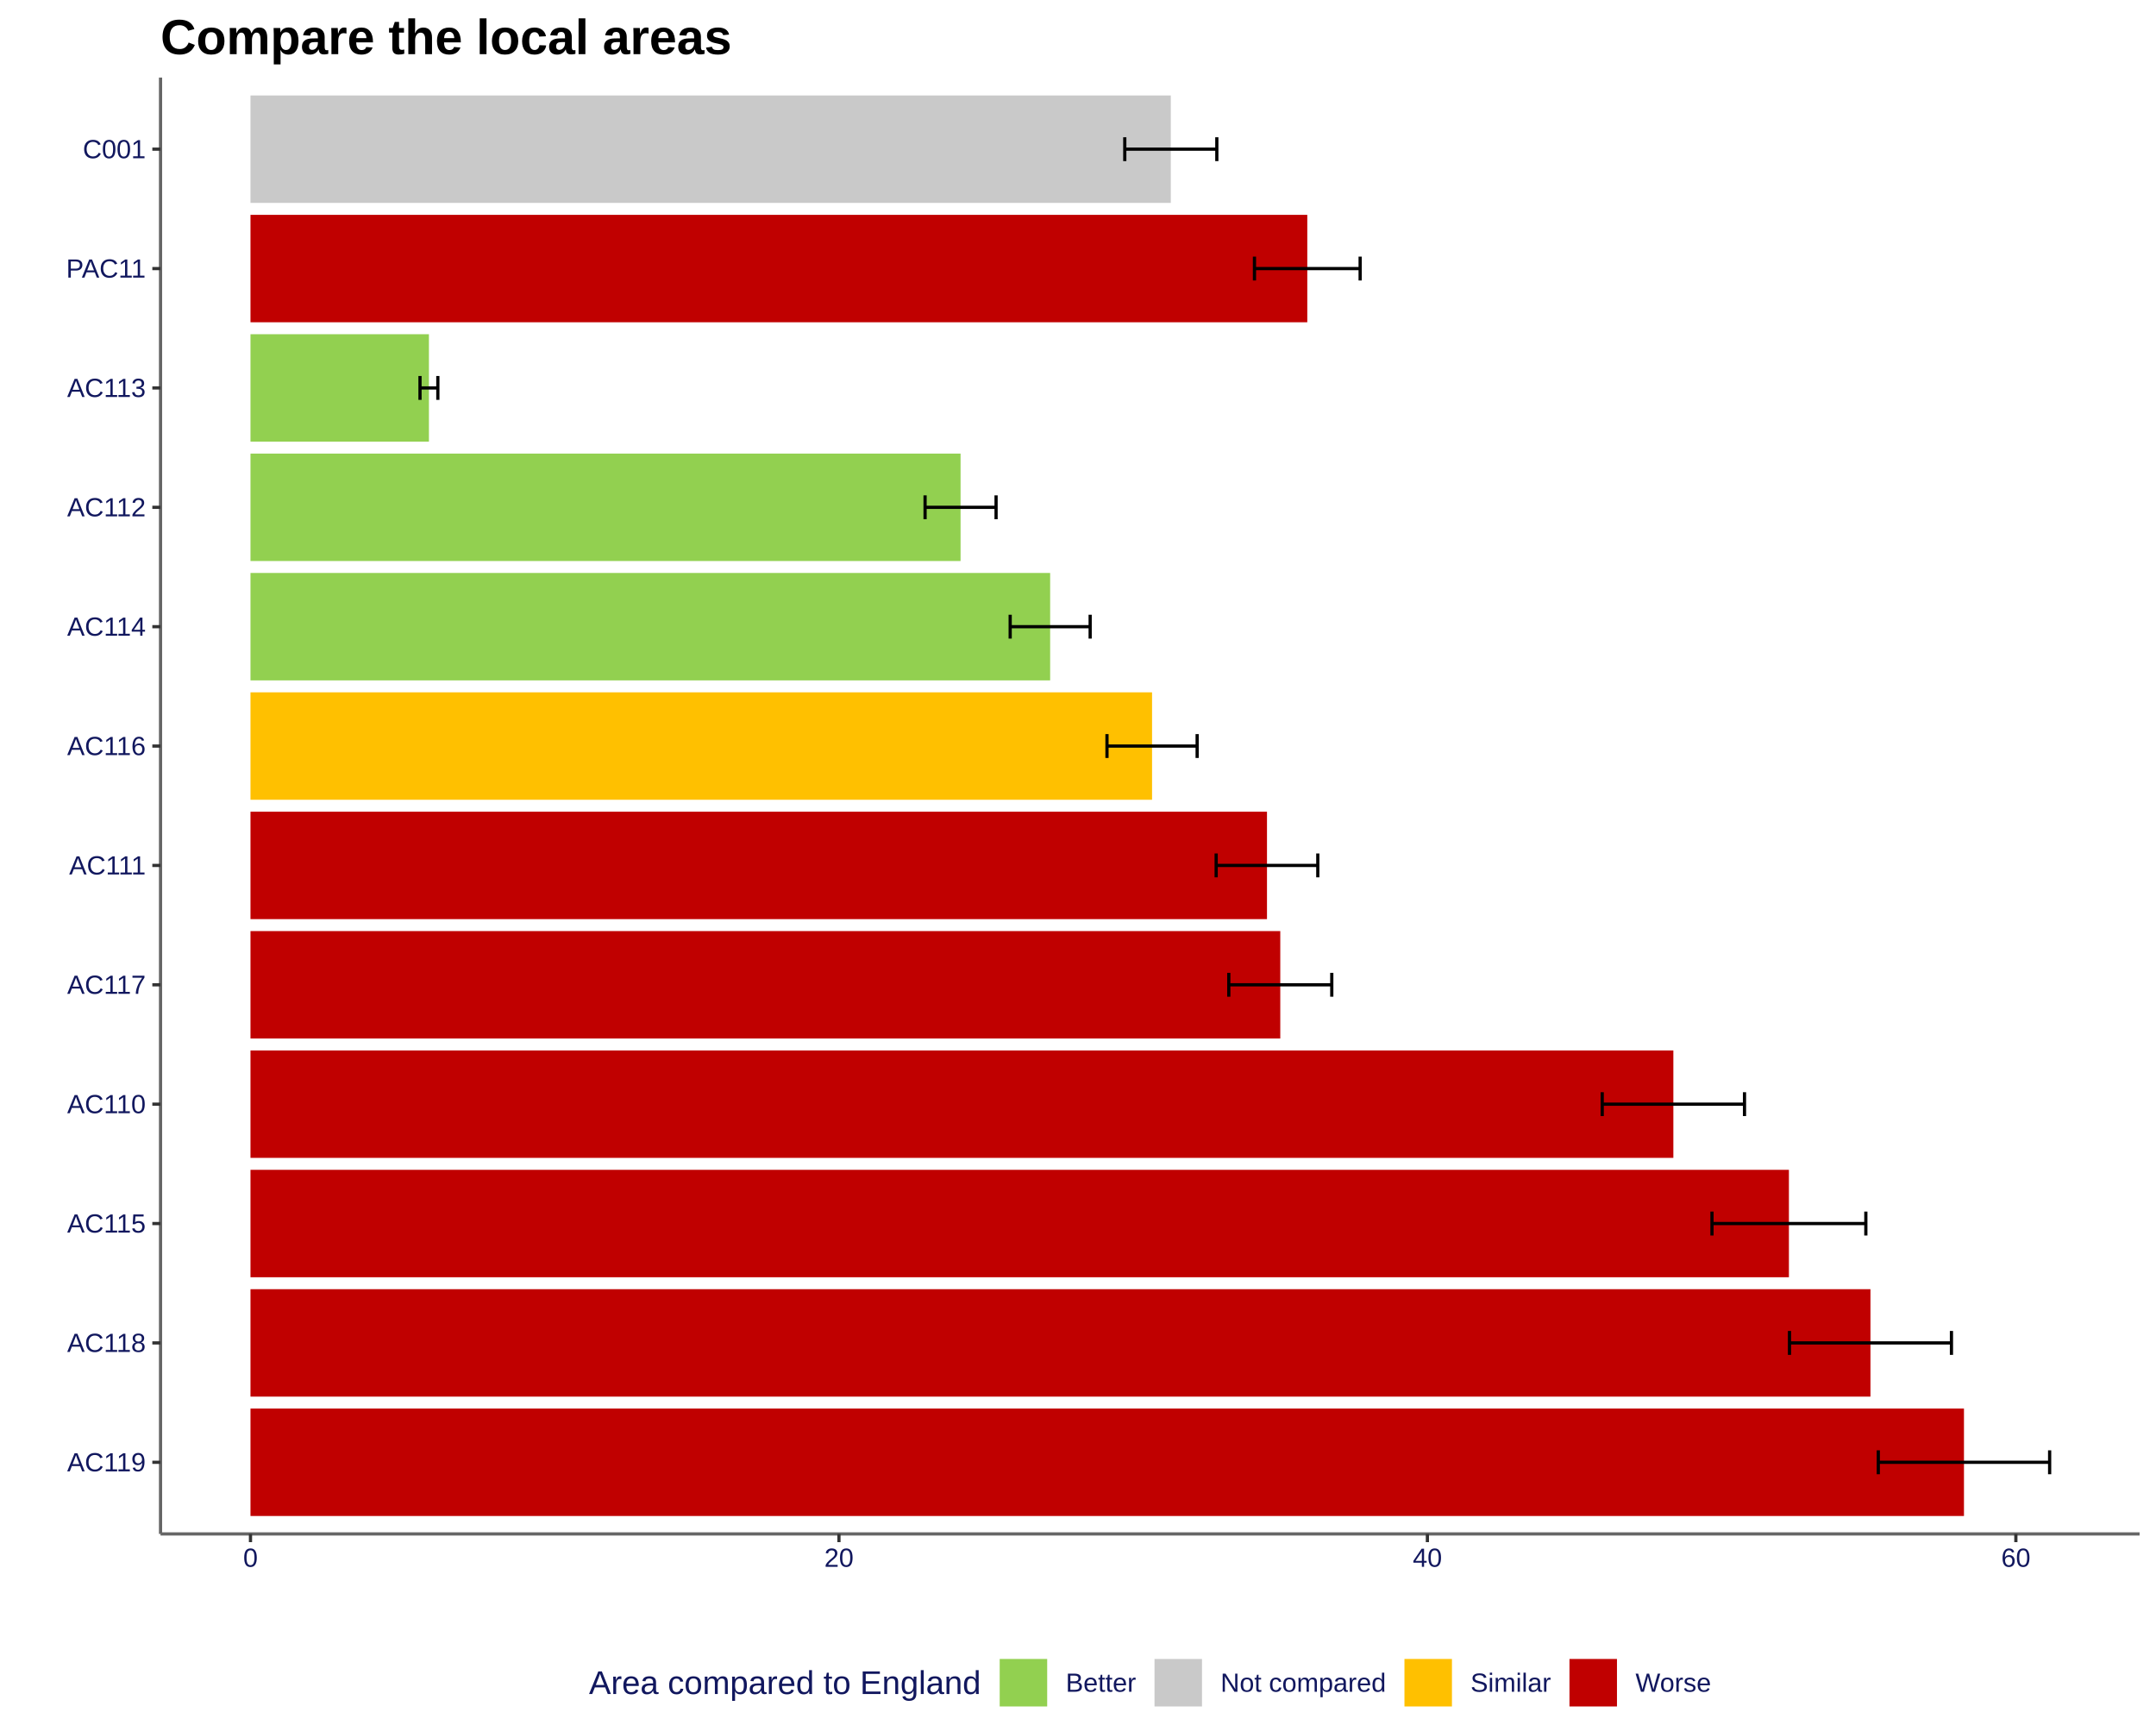
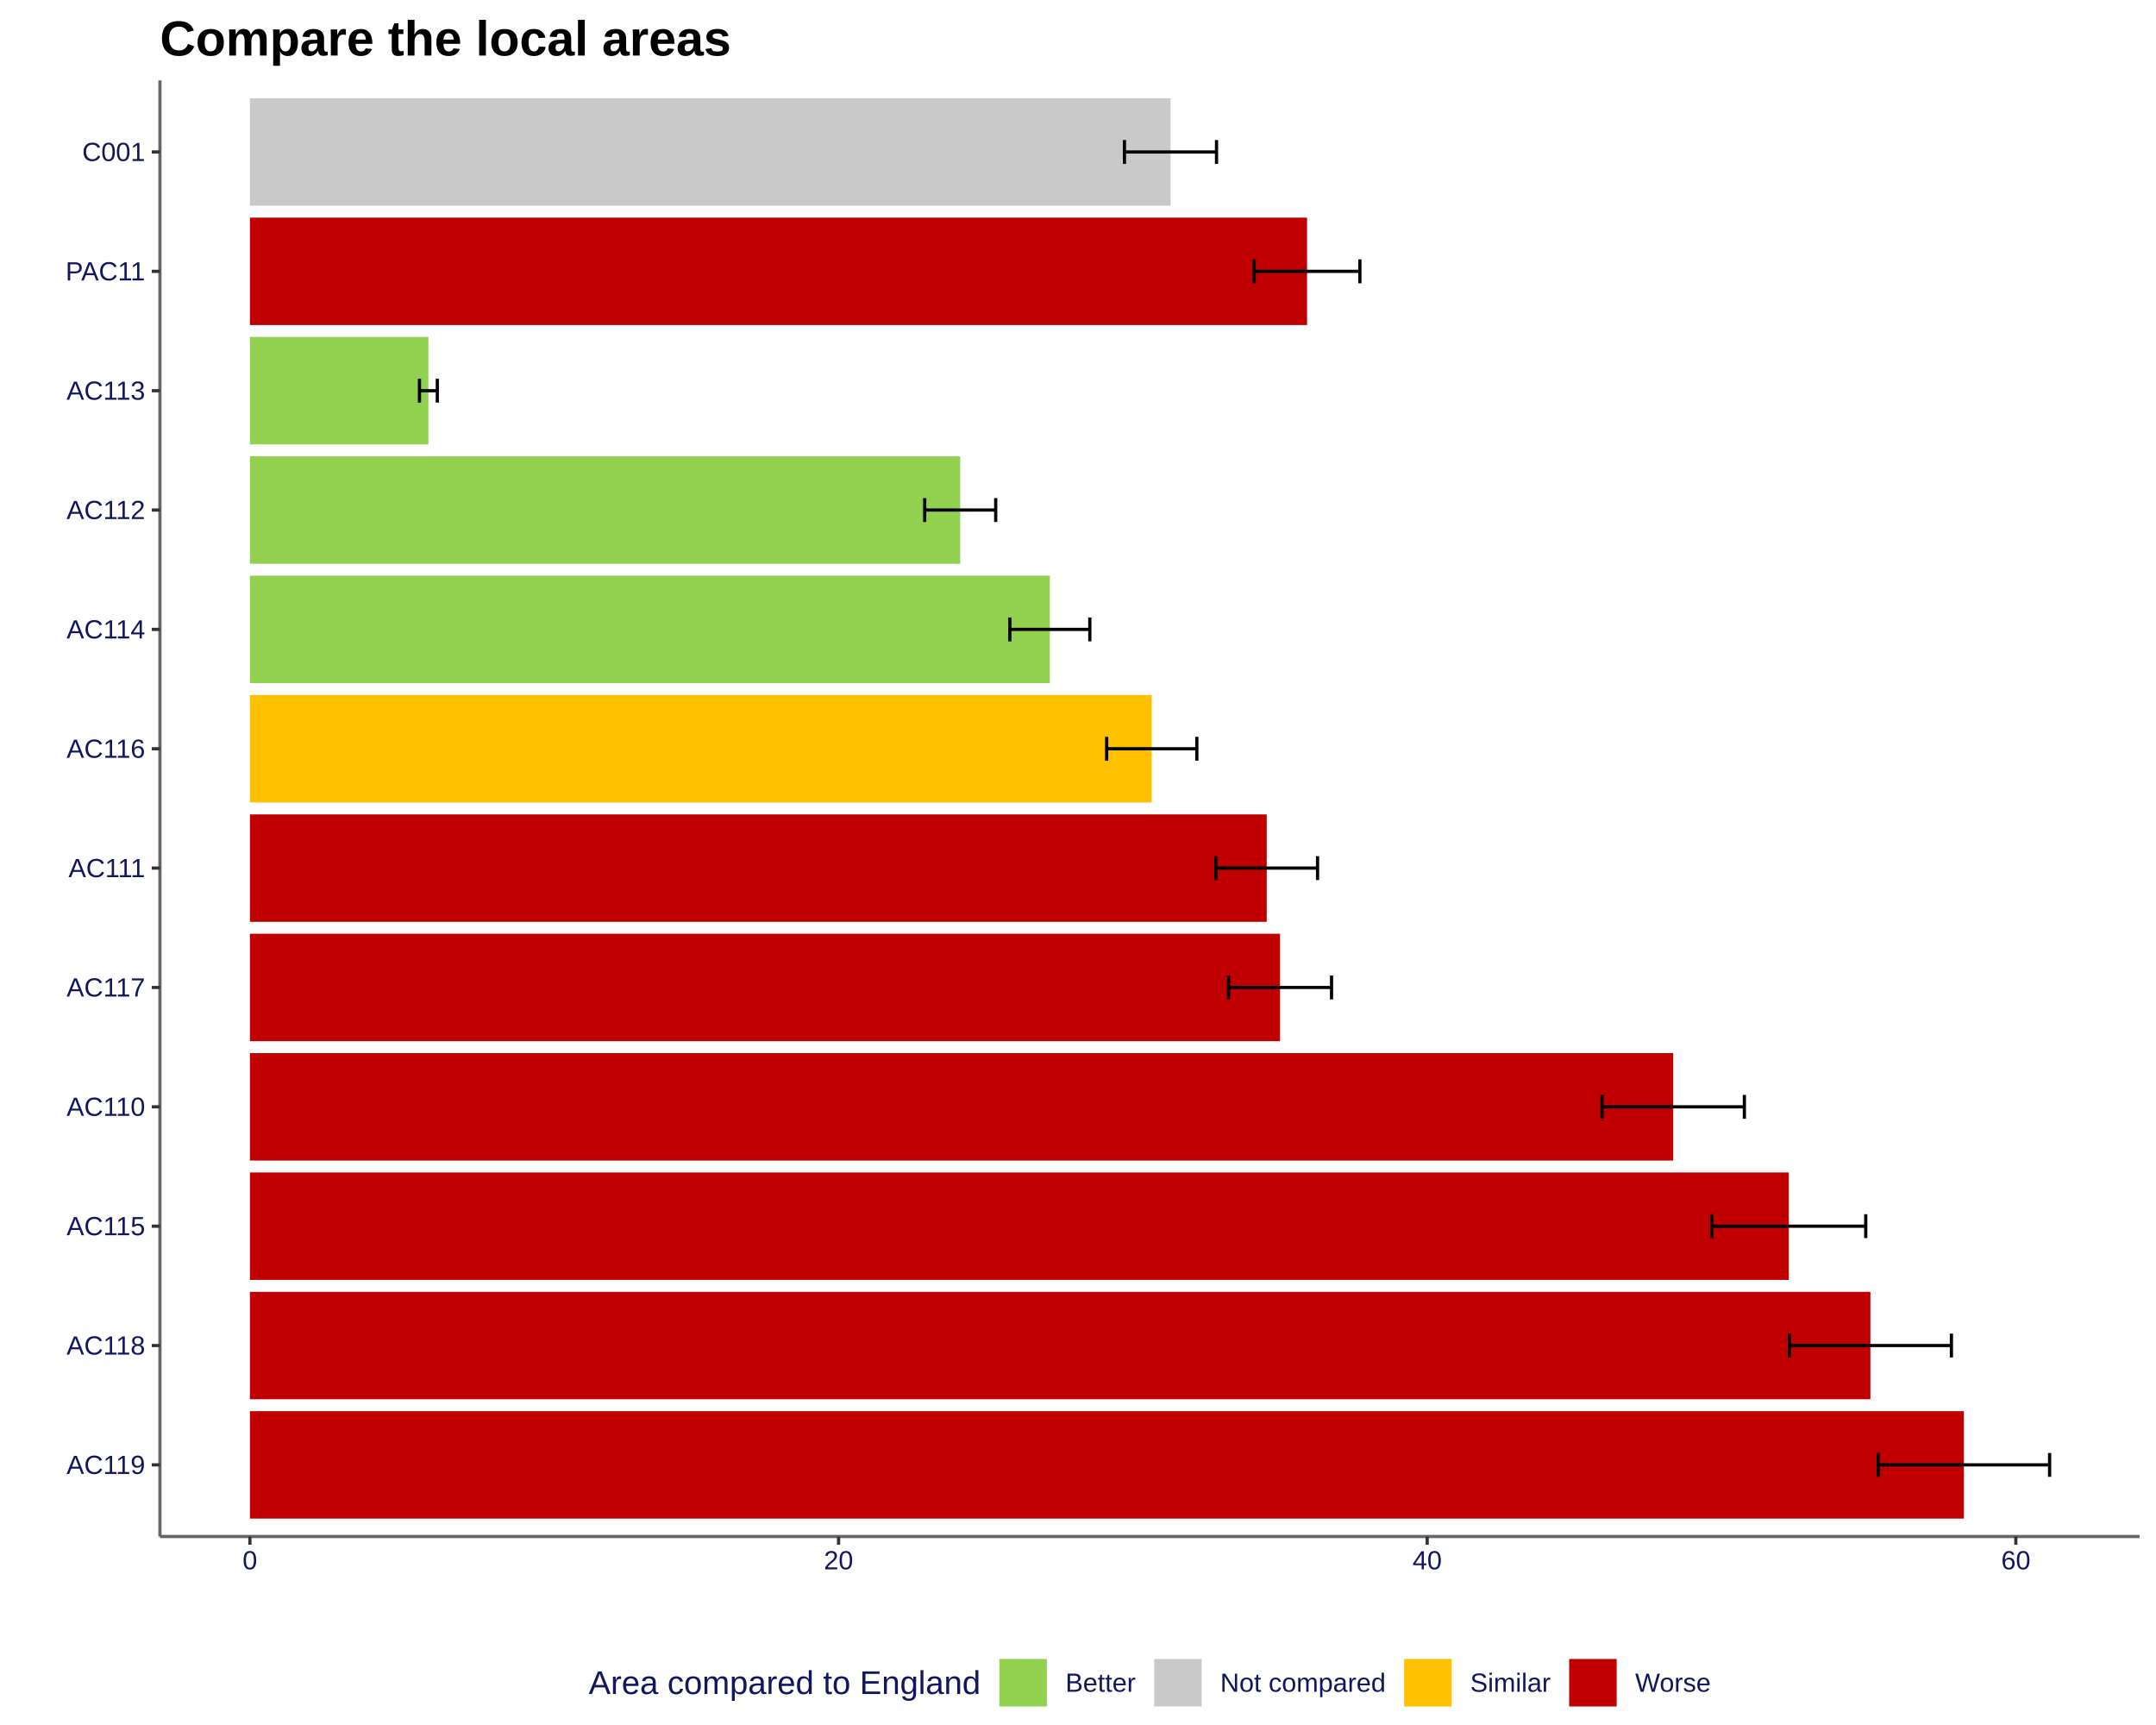
<svg xmlns="http://www.w3.org/2000/svg" viewBox="0 0 720.00 576.00">
  <defs>
    <style type="text/css">
    line, polyline, polygon, path, rect, circle {
      fill: none;
      stroke: #000000;
      stroke-linecap: round;
      stroke-linejoin: round;
      stroke-miterlimit: 10.00;
    }
  </style>
  </defs>
  <rect width="100%" height="100%" style="stroke: none; fill: #FFFFFF;" />
  <defs>
-     <clipPath id="cpNTMuNjF8NzE0LjUyfDUxMi4yMHwyNS45MA==">
-       <rect x="53.61" y="25.90" width="660.91" height="486.30" />
+     <clipPath id="cpNTMuNDF8NzE0LjUyfDUxMy4wNnwyNi44NA==">
+       <rect x="53.41" y="26.84" width="661.11" height="486.22" />
    </clipPath>
  </defs>
-   <rect x="83.65" y="470.34" width="572.22" height="35.87" style="stroke-width: 1.07; stroke: none; stroke-linecap: butt; fill: #C00000;" clip-path="url(#cpNTMuNjF8NzE0LjUyfDUxMi4yMHwyNS45MA==)" />
-   <rect x="83.65" y="430.48" width="540.99" height="35.87" style="stroke-width: 1.07; stroke: none; stroke-linecap: butt; fill: #C00000;" clip-path="url(#cpNTMuNjF8NzE0LjUyfDUxMi4yMHwyNS45MA==)" />
-   <rect x="83.65" y="390.62" width="513.76" height="35.87" style="stroke-width: 1.07; stroke: none; stroke-linecap: butt; fill: #C00000;" clip-path="url(#cpNTMuNjF8NzE0LjUyfDUxMi4yMHwyNS45MA==)" />
-   <rect x="83.65" y="350.76" width="475.17" height="35.87" style="stroke-width: 1.07; stroke: none; stroke-linecap: butt; fill: #C00000;" clip-path="url(#cpNTMuNjF8NzE0LjUyfDUxMi4yMHwyNS45MA==)" />
-   <rect x="83.65" y="310.90" width="343.90" height="35.87" style="stroke-width: 1.07; stroke: none; stroke-linecap: butt; fill: #C00000;" clip-path="url(#cpNTMuNjF8NzE0LjUyfDUxMi4yMHwyNS45MA==)" />
-   <rect x="83.65" y="271.04" width="339.46" height="35.87" style="stroke-width: 1.07; stroke: none; stroke-linecap: butt; fill: #C00000;" clip-path="url(#cpNTMuNjF8NzE0LjUyfDUxMi4yMHwyNS45MA==)" />
-   <rect x="83.65" y="231.18" width="301.08" height="35.87" style="stroke-width: 1.07; stroke: none; stroke-linecap: butt; fill: #FFC000;" clip-path="url(#cpNTMuNjF8NzE0LjUyfDUxMi4yMHwyNS45MA==)" />
-   <rect x="83.65" y="191.32" width="267.05" height="35.87" style="stroke-width: 1.07; stroke: none; stroke-linecap: butt; fill: #92D050;" clip-path="url(#cpNTMuNjF8NzE0LjUyfDUxMi4yMHwyNS45MA==)" />
-   <rect x="83.65" y="151.46" width="237.13" height="35.87" style="stroke-width: 1.07; stroke: none; stroke-linecap: butt; fill: #92D050;" clip-path="url(#cpNTMuNjF8NzE0LjUyfDUxMi4yMHwyNS45MA==)" />
-   <rect x="83.65" y="111.60" width="59.59" height="35.87" style="stroke-width: 1.07; stroke: none; stroke-linecap: butt; fill: #92D050;" clip-path="url(#cpNTMuNjF8NzE0LjUyfDUxMi4yMHwyNS45MA==)" />
-   <rect x="83.65" y="71.74" width="352.92" height="35.87" style="stroke-width: 1.07; stroke: none; stroke-linecap: butt; fill: #C00000;" clip-path="url(#cpNTMuNjF8NzE0LjUyfDUxMi4yMHwyNS45MA==)" />
-   <rect x="83.65" y="31.88" width="307.34" height="35.87" style="stroke-width: 1.07; stroke: none; stroke-linecap: butt; fill: #C9C9C9;" clip-path="url(#cpNTMuNjF8NzE0LjUyfDUxMi4yMHwyNS45MA==)" />
-   <polyline points="582.58,372.68 582.58,364.71 " style="stroke-width: 1.07; stroke-linecap: butt;" clip-path="url(#cpNTMuNjF8NzE0LjUyfDUxMi4yMHwyNS45MA==)" />
-   <polyline points="582.58,368.70 535.06,368.70 " style="stroke-width: 1.07; stroke-linecap: butt;" clip-path="url(#cpNTMuNjF8NzE0LjUyfDUxMi4yMHwyNS45MA==)" />
-   <polyline points="535.06,372.68 535.06,364.71 " style="stroke-width: 1.07; stroke-linecap: butt;" clip-path="url(#cpNTMuNjF8NzE0LjUyfDUxMi4yMHwyNS45MA==)" />
-   <polyline points="440.08,292.96 440.08,284.99 " style="stroke-width: 1.07; stroke-linecap: butt;" clip-path="url(#cpNTMuNjF8NzE0LjUyfDUxMi4yMHwyNS45MA==)" />
-   <polyline points="440.08,288.98 406.14,288.98 " style="stroke-width: 1.07; stroke-linecap: butt;" clip-path="url(#cpNTMuNjF8NzE0LjUyfDUxMi4yMHwyNS45MA==)" />
-   <polyline points="406.14,292.96 406.14,284.99 " style="stroke-width: 1.07; stroke-linecap: butt;" clip-path="url(#cpNTMuNjF8NzE0LjUyfDUxMi4yMHwyNS45MA==)" />
-   <polyline points="332.64,173.38 332.64,165.41 " style="stroke-width: 1.07; stroke-linecap: butt;" clip-path="url(#cpNTMuNjF8NzE0LjUyfDUxMi4yMHwyNS45MA==)" />
-   <polyline points="332.64,169.40 308.93,169.40 " style="stroke-width: 1.07; stroke-linecap: butt;" clip-path="url(#cpNTMuNjF8NzE0LjUyfDUxMi4yMHwyNS45MA==)" />
-   <polyline points="308.93,173.38 308.93,165.41 " style="stroke-width: 1.07; stroke-linecap: butt;" clip-path="url(#cpNTMuNjF8NzE0LjUyfDUxMi4yMHwyNS45MA==)" />
-   <polyline points="146.22,133.52 146.22,125.55 " style="stroke-width: 1.07; stroke-linecap: butt;" clip-path="url(#cpNTMuNjF8NzE0LjUyfDUxMi4yMHwyNS45MA==)" />
-   <polyline points="146.22,129.54 140.26,129.54 " style="stroke-width: 1.07; stroke-linecap: butt;" clip-path="url(#cpNTMuNjF8NzE0LjUyfDUxMi4yMHwyNS45MA==)" />
-   <polyline points="140.26,133.52 140.26,125.55 " style="stroke-width: 1.07; stroke-linecap: butt;" clip-path="url(#cpNTMuNjF8NzE0LjUyfDUxMi4yMHwyNS45MA==)" />
-   <polyline points="364.06,213.24 364.06,205.27 " style="stroke-width: 1.07; stroke-linecap: butt;" clip-path="url(#cpNTMuNjF8NzE0LjUyfDUxMi4yMHwyNS45MA==)" />
-   <polyline points="364.06,209.26 337.35,209.26 " style="stroke-width: 1.07; stroke-linecap: butt;" clip-path="url(#cpNTMuNjF8NzE0LjUyfDUxMi4yMHwyNS45MA==)" />
-   <polyline points="337.35,213.24 337.35,205.27 " style="stroke-width: 1.07; stroke-linecap: butt;" clip-path="url(#cpNTMuNjF8NzE0LjUyfDUxMi4yMHwyNS45MA==)" />
-   <polyline points="623.10,412.55 623.10,404.57 " style="stroke-width: 1.07; stroke-linecap: butt;" clip-path="url(#cpNTMuNjF8NzE0LjUyfDUxMi4yMHwyNS45MA==)" />
-   <polyline points="623.10,408.56 571.72,408.56 " style="stroke-width: 1.07; stroke-linecap: butt;" clip-path="url(#cpNTMuNjF8NzE0LjUyfDUxMi4yMHwyNS45MA==)" />
-   <polyline points="571.72,412.55 571.72,404.57 " style="stroke-width: 1.07; stroke-linecap: butt;" clip-path="url(#cpNTMuNjF8NzE0LjUyfDUxMi4yMHwyNS45MA==)" />
-   <polyline points="399.79,253.10 399.79,245.13 " style="stroke-width: 1.07; stroke-linecap: butt;" clip-path="url(#cpNTMuNjF8NzE0LjUyfDUxMi4yMHwyNS45MA==)" />
-   <polyline points="399.79,249.12 369.68,249.12 " style="stroke-width: 1.07; stroke-linecap: butt;" clip-path="url(#cpNTMuNjF8NzE0LjUyfDUxMi4yMHwyNS45MA==)" />
-   <polyline points="369.68,253.10 369.68,245.13 " style="stroke-width: 1.07; stroke-linecap: butt;" clip-path="url(#cpNTMuNjF8NzE0LjUyfDUxMi4yMHwyNS45MA==)" />
-   <polyline points="444.75,332.82 444.75,324.85 " style="stroke-width: 1.07; stroke-linecap: butt;" clip-path="url(#cpNTMuNjF8NzE0LjUyfDUxMi4yMHwyNS45MA==)" />
-   <polyline points="444.75,328.84 410.36,328.84 " style="stroke-width: 1.07; stroke-linecap: butt;" clip-path="url(#cpNTMuNjF8NzE0LjUyfDUxMi4yMHwyNS45MA==)" />
-   <polyline points="410.36,332.82 410.36,324.85 " style="stroke-width: 1.07; stroke-linecap: butt;" clip-path="url(#cpNTMuNjF8NzE0LjUyfDUxMi4yMHwyNS45MA==)" />
-   <polyline points="651.69,452.41 651.69,444.43 " style="stroke-width: 1.07; stroke-linecap: butt;" clip-path="url(#cpNTMuNjF8NzE0LjUyfDUxMi4yMHwyNS45MA==)" />
-   <polyline points="651.69,448.42 597.60,448.42 " style="stroke-width: 1.07; stroke-linecap: butt;" clip-path="url(#cpNTMuNjF8NzE0LjUyfDUxMi4yMHwyNS45MA==)" />
-   <polyline points="597.60,452.41 597.60,444.43 " style="stroke-width: 1.07; stroke-linecap: butt;" clip-path="url(#cpNTMuNjF8NzE0LjUyfDUxMi4yMHwyNS45MA==)" />
-   <polyline points="684.48,492.27 684.48,484.29 " style="stroke-width: 1.07; stroke-linecap: butt;" clip-path="url(#cpNTMuNjF8NzE0LjUyfDUxMi4yMHwyNS45MA==)" />
-   <polyline points="684.48,488.28 627.26,488.28 " style="stroke-width: 1.07; stroke-linecap: butt;" clip-path="url(#cpNTMuNjF8NzE0LjUyfDUxMi4yMHwyNS45MA==)" />
-   <polyline points="627.26,492.27 627.26,484.29 " style="stroke-width: 1.07; stroke-linecap: butt;" clip-path="url(#cpNTMuNjF8NzE0LjUyfDUxMi4yMHwyNS45MA==)" />
-   <polyline points="454.22,93.66 454.22,85.69 " style="stroke-width: 1.07; stroke-linecap: butt;" clip-path="url(#cpNTMuNjF8NzE0LjUyfDUxMi4yMHwyNS45MA==)" />
-   <polyline points="454.22,89.68 418.93,89.68 " style="stroke-width: 1.07; stroke-linecap: butt;" clip-path="url(#cpNTMuNjF8NzE0LjUyfDUxMi4yMHwyNS45MA==)" />
-   <polyline points="418.93,93.66 418.93,85.69 " style="stroke-width: 1.07; stroke-linecap: butt;" clip-path="url(#cpNTMuNjF8NzE0LjUyfDUxMi4yMHwyNS45MA==)" />
-   <polyline points="406.36,53.80 406.36,45.83 " style="stroke-width: 1.07; stroke-linecap: butt;" clip-path="url(#cpNTMuNjF8NzE0LjUyfDUxMi4yMHwyNS45MA==)" />
-   <polyline points="406.36,49.81 375.62,49.81 " style="stroke-width: 1.07; stroke-linecap: butt;" clip-path="url(#cpNTMuNjF8NzE0LjUyfDUxMi4yMHwyNS45MA==)" />
-   <polyline points="375.62,53.80 375.62,45.83 " style="stroke-width: 1.07; stroke-linecap: butt;" clip-path="url(#cpNTMuNjF8NzE0LjUyfDUxMi4yMHwyNS45MA==)" />
+   <rect x="83.46" y="471.21" width="572.39" height="35.87" style="stroke-width: 1.07; stroke: none; stroke-linecap: square; stroke-linejoin: miter; fill: #C00000;" clip-path="url(#cpNTMuNDF8NzE0LjUyfDUxMy4wNnwyNi44NA==)" />
+   <rect x="83.46" y="431.36" width="541.16" height="35.87" style="stroke-width: 1.07; stroke: none; stroke-linecap: square; stroke-linejoin: miter; fill: #C00000;" clip-path="url(#cpNTMuNDF8NzE0LjUyfDUxMy4wNnwyNi44NA==)" />
+   <rect x="83.46" y="391.50" width="513.92" height="35.87" style="stroke-width: 1.07; stroke: none; stroke-linecap: square; stroke-linejoin: miter; fill: #C00000;" clip-path="url(#cpNTMuNDF8NzE0LjUyfDUxMy4wNnwyNi44NA==)" />
+   <rect x="83.46" y="351.65" width="475.31" height="35.87" style="stroke-width: 1.07; stroke: none; stroke-linecap: square; stroke-linejoin: miter; fill: #C00000;" clip-path="url(#cpNTMuNDF8NzE0LjUyfDUxMy4wNnwyNi44NA==)" />
+   <rect x="83.46" y="311.79" width="344.01" height="35.87" style="stroke-width: 1.07; stroke: none; stroke-linecap: square; stroke-linejoin: miter; fill: #C00000;" clip-path="url(#cpNTMuNDF8NzE0LjUyfDUxMy4wNnwyNi44NA==)" />
+   <rect x="83.46" y="271.94" width="339.56" height="35.87" style="stroke-width: 1.07; stroke: none; stroke-linecap: square; stroke-linejoin: miter; fill: #C00000;" clip-path="url(#cpNTMuNDF8NzE0LjUyfDUxMy4wNnwyNi44NA==)" />
+   <rect x="83.46" y="232.08" width="301.17" height="35.87" style="stroke-width: 1.07; stroke: none; stroke-linecap: square; stroke-linejoin: miter; fill: #FFC000;" clip-path="url(#cpNTMuNDF8NzE0LjUyfDUxMy4wNnwyNi44NA==)" />
+   <rect x="83.46" y="192.23" width="267.14" height="35.87" style="stroke-width: 1.07; stroke: none; stroke-linecap: square; stroke-linejoin: miter; fill: #92D050;" clip-path="url(#cpNTMuNDF8NzE0LjUyfDUxMy4wNnwyNi44NA==)" />
+   <rect x="83.46" y="152.38" width="237.20" height="35.87" style="stroke-width: 1.07; stroke: none; stroke-linecap: square; stroke-linejoin: miter; fill: #92D050;" clip-path="url(#cpNTMuNDF8NzE0LjUyfDUxMy4wNnwyNi44NA==)" />
+   <rect x="83.46" y="112.52" width="59.61" height="35.87" style="stroke-width: 1.07; stroke: none; stroke-linecap: square; stroke-linejoin: miter; fill: #92D050;" clip-path="url(#cpNTMuNDF8NzE0LjUyfDUxMy4wNnwyNi44NA==)" />
+   <rect x="83.46" y="72.67" width="353.03" height="35.87" style="stroke-width: 1.07; stroke: none; stroke-linecap: square; stroke-linejoin: miter; fill: #C00000;" clip-path="url(#cpNTMuNDF8NzE0LjUyfDUxMy4wNnwyNi44NA==)" />
+   <rect x="83.46" y="32.81" width="307.43" height="35.87" style="stroke-width: 1.07; stroke: none; stroke-linecap: square; stroke-linejoin: miter; fill: #C9C9C9;" clip-path="url(#cpNTMuNDF8NzE0LjUyfDUxMy4wNnwyNi44NA==)" />
+   <polyline points="582.54,373.57 582.54,365.60 " style="stroke-width: 1.07; stroke-linecap: butt;" clip-path="url(#cpNTMuNDF8NzE0LjUyfDUxMy4wNnwyNi44NA==)" />
+   <polyline points="582.54,369.58 535.01,369.58 " style="stroke-width: 1.07; stroke-linecap: butt;" clip-path="url(#cpNTMuNDF8NzE0LjUyfDUxMy4wNnwyNi44NA==)" />
+   <polyline points="535.01,373.57 535.01,365.60 " style="stroke-width: 1.07; stroke-linecap: butt;" clip-path="url(#cpNTMuNDF8NzE0LjUyfDUxMy4wNnwyNi44NA==)" />
+   <polyline points="440.00,293.86 440.00,285.89 " style="stroke-width: 1.07; stroke-linecap: butt;" clip-path="url(#cpNTMuNDF8NzE0LjUyfDUxMy4wNnwyNi44NA==)" />
+   <polyline points="440.00,289.87 406.04,289.87 " style="stroke-width: 1.07; stroke-linecap: butt;" clip-path="url(#cpNTMuNDF8NzE0LjUyfDUxMy4wNnwyNi44NA==)" />
+   <polyline points="406.04,293.86 406.04,285.89 " style="stroke-width: 1.07; stroke-linecap: butt;" clip-path="url(#cpNTMuNDF8NzE0LjUyfDUxMy4wNnwyNi44NA==)" />
+   <polyline points="332.52,174.30 332.52,166.33 " style="stroke-width: 1.07; stroke-linecap: butt;" clip-path="url(#cpNTMuNDF8NzE0LjUyfDUxMy4wNnwyNi44NA==)" />
+   <polyline points="332.52,170.31 308.80,170.31 " style="stroke-width: 1.07; stroke-linecap: butt;" clip-path="url(#cpNTMuNDF8NzE0LjUyfDUxMy4wNnwyNi44NA==)" />
+   <polyline points="308.80,174.30 308.80,166.33 " style="stroke-width: 1.07; stroke-linecap: butt;" clip-path="url(#cpNTMuNDF8NzE0LjUyfDUxMy4wNnwyNi44NA==)" />
+   <polyline points="146.04,134.44 146.04,126.47 " style="stroke-width: 1.07; stroke-linecap: butt;" clip-path="url(#cpNTMuNDF8NzE0LjUyfDUxMy4wNnwyNi44NA==)" />
+   <polyline points="146.04,130.46 140.08,130.46 " style="stroke-width: 1.07; stroke-linecap: butt;" clip-path="url(#cpNTMuNDF8NzE0LjUyfDUxMy4wNnwyNi44NA==)" />
+   <polyline points="140.08,134.44 140.08,126.47 " style="stroke-width: 1.07; stroke-linecap: butt;" clip-path="url(#cpNTMuNDF8NzE0LjUyfDUxMy4wNnwyNi44NA==)" />
+   <polyline points="363.95,214.15 363.95,206.18 " style="stroke-width: 1.07; stroke-linecap: butt;" clip-path="url(#cpNTMuNDF8NzE0LjUyfDUxMy4wNnwyNi44NA==)" />
+   <polyline points="363.95,210.16 337.24,210.16 " style="stroke-width: 1.07; stroke-linecap: butt;" clip-path="url(#cpNTMuNDF8NzE0LjUyfDUxMy4wNnwyNi44NA==)" />
+   <polyline points="337.24,214.15 337.24,206.18 " style="stroke-width: 1.07; stroke-linecap: butt;" clip-path="url(#cpNTMuNDF8NzE0LjUyfDUxMy4wNnwyNi44NA==)" />
+   <polyline points="623.07,413.42 623.07,405.45 " style="stroke-width: 1.07; stroke-linecap: butt;" clip-path="url(#cpNTMuNDF8NzE0LjUyfDUxMy4wNnwyNi44NA==)" />
+   <polyline points="623.07,409.44 571.68,409.44 " style="stroke-width: 1.07; stroke-linecap: butt;" clip-path="url(#cpNTMuNDF8NzE0LjUyfDUxMy4wNnwyNi44NA==)" />
+   <polyline points="571.68,413.42 571.68,405.45 " style="stroke-width: 1.07; stroke-linecap: butt;" clip-path="url(#cpNTMuNDF8NzE0LjUyfDUxMy4wNnwyNi44NA==)" />
+   <polyline points="399.69,254.00 399.69,246.03 " style="stroke-width: 1.07; stroke-linecap: butt;" clip-path="url(#cpNTMuNDF8NzE0LjUyfDUxMy4wNnwyNi44NA==)" />
+   <polyline points="399.69,250.02 369.57,250.02 " style="stroke-width: 1.07; stroke-linecap: butt;" clip-path="url(#cpNTMuNDF8NzE0LjUyfDUxMy4wNnwyNi44NA==)" />
+   <polyline points="369.57,254.00 369.57,246.03 " style="stroke-width: 1.07; stroke-linecap: butt;" clip-path="url(#cpNTMuNDF8NzE0LjUyfDUxMy4wNnwyNi44NA==)" />
+   <polyline points="444.67,333.71 444.67,325.74 " style="stroke-width: 1.07; stroke-linecap: butt;" clip-path="url(#cpNTMuNDF8NzE0LjUyfDUxMy4wNnwyNi44NA==)" />
+   <polyline points="444.67,329.73 410.27,329.73 " style="stroke-width: 1.07; stroke-linecap: butt;" clip-path="url(#cpNTMuNDF8NzE0LjUyfDUxMy4wNnwyNi44NA==)" />
+   <polyline points="410.27,333.71 410.27,325.74 " style="stroke-width: 1.07; stroke-linecap: butt;" clip-path="url(#cpNTMuNDF8NzE0LjUyfDUxMy4wNnwyNi44NA==)" />
+   <polyline points="651.68,453.27 651.68,445.30 " style="stroke-width: 1.07; stroke-linecap: butt;" clip-path="url(#cpNTMuNDF8NzE0LjUyfDUxMy4wNnwyNi44NA==)" />
+   <polyline points="651.68,449.29 597.56,449.29 " style="stroke-width: 1.07; stroke-linecap: butt;" clip-path="url(#cpNTMuNDF8NzE0LjUyfDUxMy4wNnwyNi44NA==)" />
+   <polyline points="597.56,453.27 597.56,445.30 " style="stroke-width: 1.07; stroke-linecap: butt;" clip-path="url(#cpNTMuNDF8NzE0LjUyfDUxMy4wNnwyNi44NA==)" />
+   <polyline points="684.47,493.13 684.47,485.16 " style="stroke-width: 1.07; stroke-linecap: butt;" clip-path="url(#cpNTMuNDF8NzE0LjUyfDUxMy4wNnwyNi44NA==)" />
+   <polyline points="684.47,489.14 627.23,489.14 " style="stroke-width: 1.07; stroke-linecap: butt;" clip-path="url(#cpNTMuNDF8NzE0LjUyfDUxMy4wNnwyNi44NA==)" />
+   <polyline points="627.23,493.13 627.23,485.16 " style="stroke-width: 1.07; stroke-linecap: butt;" clip-path="url(#cpNTMuNDF8NzE0LjUyfDUxMy4wNnwyNi44NA==)" />
+   <polyline points="454.14,94.59 454.14,86.62 " style="stroke-width: 1.07; stroke-linecap: butt;" clip-path="url(#cpNTMuNDF8NzE0LjUyfDUxMy4wNnwyNi44NA==)" />
+   <polyline points="454.14,90.60 418.84,90.60 " style="stroke-width: 1.07; stroke-linecap: butt;" clip-path="url(#cpNTMuNDF8NzE0LjUyfDUxMy4wNnwyNi44NA==)" />
+   <polyline points="418.84,94.59 418.84,86.62 " style="stroke-width: 1.07; stroke-linecap: butt;" clip-path="url(#cpNTMuNDF8NzE0LjUyfDUxMy4wNnwyNi44NA==)" />
+   <polyline points="406.26,54.73 406.26,46.76 " style="stroke-width: 1.07; stroke-linecap: butt;" clip-path="url(#cpNTMuNDF8NzE0LjUyfDUxMy4wNnwyNi44NA==)" />
+   <polyline points="406.26,50.75 375.52,50.75 " style="stroke-width: 1.07; stroke-linecap: butt;" clip-path="url(#cpNTMuNDF8NzE0LjUyfDUxMy4wNnwyNi44NA==)" />
+   <polyline points="375.52,54.73 375.52,46.76 " style="stroke-width: 1.07; stroke-linecap: butt;" clip-path="url(#cpNTMuNDF8NzE0LjUyfDUxMy4wNnwyNi44NA==)" />
  <defs>
    <clipPath id="cpMC4wMHw3MjAuMDB8NTc2LjAwfDAuMDA=">
      <rect x="0.00" y="0.00" width="720.00" height="576.00" />
    </clipPath>
  </defs>
-   <polyline points="53.61,512.20 53.61,25.90 " style="stroke-width: 1.07; stroke: #666666; stroke-linecap: butt;" clip-path="url(#cpMC4wMHw3MjAuMDB8NTc2LjAwfDAuMDA=)" />
+   <polyline points="53.41,513.06 53.41,26.84 " style="stroke-width: 1.07; stroke: #666666; stroke-linecap: butt;" clip-path="url(#cpMC4wMHw3MjAuMDB8NTc2LjAwfDAuMDA=)" />
  <g clip-path="url(#cpMC4wMHw3MjAuMDB8NTc2LjAwfDAuMDA=)">
-     <text x="22.43" y="491.30" style="font-size: 8.80px; fill: #11175E; font-family: Liberation Sans;" textLength="26.25px" lengthAdjust="spacingAndGlyphs">AC119</text>
+     <text x="22.23" y="492.17" style="font-size: 8.80px; fill: #11175E; font-family: Liberation Sans;" textLength="26.25px" lengthAdjust="spacingAndGlyphs">AC119</text>
  </g>
  <g clip-path="url(#cpMC4wMHw3MjAuMDB8NTc2LjAwfDAuMDA=)">
-     <text x="22.43" y="451.44" style="font-size: 8.80px; fill: #11175E; font-family: Liberation Sans;" textLength="26.25px" lengthAdjust="spacingAndGlyphs">AC118</text>
+     <text x="22.23" y="452.31" style="font-size: 8.80px; fill: #11175E; font-family: Liberation Sans;" textLength="26.25px" lengthAdjust="spacingAndGlyphs">AC118</text>
  </g>
  <g clip-path="url(#cpMC4wMHw3MjAuMDB8NTc2LjAwfDAuMDA=)">
-     <text x="22.43" y="411.58" style="font-size: 8.80px; fill: #11175E; font-family: Liberation Sans;" textLength="26.25px" lengthAdjust="spacingAndGlyphs">AC115</text>
+     <text x="22.23" y="412.46" style="font-size: 8.80px; fill: #11175E; font-family: Liberation Sans;" textLength="26.25px" lengthAdjust="spacingAndGlyphs">AC115</text>
  </g>
  <g clip-path="url(#cpMC4wMHw3MjAuMDB8NTc2LjAwfDAuMDA=)">
-     <text x="22.43" y="371.72" style="font-size: 8.80px; fill: #11175E; font-family: Liberation Sans;" textLength="26.25px" lengthAdjust="spacingAndGlyphs">AC110</text>
+     <text x="22.23" y="372.60" style="font-size: 8.80px; fill: #11175E; font-family: Liberation Sans;" textLength="26.25px" lengthAdjust="spacingAndGlyphs">AC110</text>
  </g>
  <g clip-path="url(#cpMC4wMHw3MjAuMDB8NTc2LjAwfDAuMDA=)">
-     <text x="22.43" y="331.86" style="font-size: 8.80px; fill: #11175E; font-family: Liberation Sans;" textLength="26.25px" lengthAdjust="spacingAndGlyphs">AC117</text>
+     <text x="22.23" y="332.75" style="font-size: 8.80px; fill: #11175E; font-family: Liberation Sans;" textLength="26.25px" lengthAdjust="spacingAndGlyphs">AC117</text>
  </g>
  <g clip-path="url(#cpMC4wMHw3MjAuMDB8NTc2LjAwfDAuMDA=)">
-     <text x="23.09" y="292.00" style="font-size: 8.80px; fill: #11175E; font-family: Liberation Sans;" textLength="25.59px" lengthAdjust="spacingAndGlyphs">AC111</text>
+     <text x="22.88" y="292.90" style="font-size: 8.80px; fill: #11175E; font-family: Liberation Sans;" textLength="25.59px" lengthAdjust="spacingAndGlyphs">AC111</text>
  </g>
  <g clip-path="url(#cpMC4wMHw3MjAuMDB8NTc2LjAwfDAuMDA=)">
-     <text x="22.43" y="252.14" style="font-size: 8.80px; fill: #11175E; font-family: Liberation Sans;" textLength="26.25px" lengthAdjust="spacingAndGlyphs">AC116</text>
+     <text x="22.23" y="253.04" style="font-size: 8.80px; fill: #11175E; font-family: Liberation Sans;" textLength="26.25px" lengthAdjust="spacingAndGlyphs">AC116</text>
  </g>
  <g clip-path="url(#cpMC4wMHw3MjAuMDB8NTc2LjAwfDAuMDA=)">
-     <text x="22.43" y="212.28" style="font-size: 8.80px; fill: #11175E; font-family: Liberation Sans;" textLength="26.25px" lengthAdjust="spacingAndGlyphs">AC114</text>
+     <text x="22.23" y="213.19" style="font-size: 8.80px; fill: #11175E; font-family: Liberation Sans;" textLength="26.25px" lengthAdjust="spacingAndGlyphs">AC114</text>
  </g>
  <g clip-path="url(#cpMC4wMHw3MjAuMDB8NTc2LjAwfDAuMDA=)">
-     <text x="22.43" y="172.42" style="font-size: 8.80px; fill: #11175E; font-family: Liberation Sans;" textLength="26.25px" lengthAdjust="spacingAndGlyphs">AC112</text>
+     <text x="22.23" y="173.33" style="font-size: 8.80px; fill: #11175E; font-family: Liberation Sans;" textLength="26.25px" lengthAdjust="spacingAndGlyphs">AC112</text>
  </g>
  <g clip-path="url(#cpMC4wMHw3MjAuMDB8NTc2LjAwfDAuMDA=)">
-     <text x="22.43" y="132.56" style="font-size: 8.80px; fill: #11175E; font-family: Liberation Sans;" textLength="26.25px" lengthAdjust="spacingAndGlyphs">AC113</text>
+     <text x="22.23" y="133.48" style="font-size: 8.80px; fill: #11175E; font-family: Liberation Sans;" textLength="26.25px" lengthAdjust="spacingAndGlyphs">AC113</text>
  </g>
  <g clip-path="url(#cpMC4wMHw3MjAuMDB8NTc2LjAwfDAuMDA=)">
-     <text x="22.10" y="92.70" style="font-size: 8.80px; fill: #11175E; font-family: Liberation Sans;" textLength="26.58px" lengthAdjust="spacingAndGlyphs">PAC11</text>
+     <text x="21.90" y="93.63" style="font-size: 8.80px; fill: #11175E; font-family: Liberation Sans;" textLength="26.58px" lengthAdjust="spacingAndGlyphs">PAC11</text>
  </g>
  <g clip-path="url(#cpMC4wMHw3MjAuMDB8NTc2LjAwfDAuMDA=)">
-     <text x="27.65" y="52.84" style="font-size: 8.80px; fill: #11175E; font-family: Liberation Sans;" textLength="21.03px" lengthAdjust="spacingAndGlyphs">C001</text>
+     <text x="27.45" y="53.77" style="font-size: 8.80px; fill: #11175E; font-family: Liberation Sans;" textLength="21.03px" lengthAdjust="spacingAndGlyphs">C001</text>
  </g>
-   <polyline points="50.87,488.28 53.61,488.28 " style="stroke-width: 1.07; stroke: #333333; stroke-linecap: butt;" clip-path="url(#cpMC4wMHw3MjAuMDB8NTc2LjAwfDAuMDA=)" />
-   <polyline points="50.87,448.42 53.61,448.42 " style="stroke-width: 1.07; stroke: #333333; stroke-linecap: butt;" clip-path="url(#cpMC4wMHw3MjAuMDB8NTc2LjAwfDAuMDA=)" />
-   <polyline points="50.87,408.56 53.61,408.56 " style="stroke-width: 1.07; stroke: #333333; stroke-linecap: butt;" clip-path="url(#cpMC4wMHw3MjAuMDB8NTc2LjAwfDAuMDA=)" />
-   <polyline points="50.87,368.70 53.61,368.70 " style="stroke-width: 1.07; stroke: #333333; stroke-linecap: butt;" clip-path="url(#cpMC4wMHw3MjAuMDB8NTc2LjAwfDAuMDA=)" />
-   <polyline points="50.87,328.84 53.61,328.84 " style="stroke-width: 1.07; stroke: #333333; stroke-linecap: butt;" clip-path="url(#cpMC4wMHw3MjAuMDB8NTc2LjAwfDAuMDA=)" />
-   <polyline points="50.87,288.98 53.61,288.98 " style="stroke-width: 1.07; stroke: #333333; stroke-linecap: butt;" clip-path="url(#cpMC4wMHw3MjAuMDB8NTc2LjAwfDAuMDA=)" />
-   <polyline points="50.87,249.12 53.61,249.12 " style="stroke-width: 1.07; stroke: #333333; stroke-linecap: butt;" clip-path="url(#cpMC4wMHw3MjAuMDB8NTc2LjAwfDAuMDA=)" />
-   <polyline points="50.87,209.26 53.61,209.26 " style="stroke-width: 1.07; stroke: #333333; stroke-linecap: butt;" clip-path="url(#cpMC4wMHw3MjAuMDB8NTc2LjAwfDAuMDA=)" />
-   <polyline points="50.87,169.40 53.61,169.40 " style="stroke-width: 1.07; stroke: #333333; stroke-linecap: butt;" clip-path="url(#cpMC4wMHw3MjAuMDB8NTc2LjAwfDAuMDA=)" />
-   <polyline points="50.87,129.54 53.61,129.54 " style="stroke-width: 1.07; stroke: #333333; stroke-linecap: butt;" clip-path="url(#cpMC4wMHw3MjAuMDB8NTc2LjAwfDAuMDA=)" />
-   <polyline points="50.87,89.68 53.61,89.68 " style="stroke-width: 1.07; stroke: #333333; stroke-linecap: butt;" clip-path="url(#cpMC4wMHw3MjAuMDB8NTc2LjAwfDAuMDA=)" />
-   <polyline points="50.87,49.81 53.61,49.81 " style="stroke-width: 1.07; stroke: #333333; stroke-linecap: butt;" clip-path="url(#cpMC4wMHw3MjAuMDB8NTc2LjAwfDAuMDA=)" />
-   <polyline points="53.61,512.20 714.52,512.20 " style="stroke-width: 1.07; stroke: #666666; stroke-linecap: butt;" clip-path="url(#cpMC4wMHw3MjAuMDB8NTc2LjAwfDAuMDA=)" />
-   <polyline points="83.65,514.94 83.65,512.20 " style="stroke-width: 1.07; stroke: #333333; stroke-linecap: butt;" clip-path="url(#cpMC4wMHw3MjAuMDB8NTc2LjAwfDAuMDA=)" />
-   <polyline points="280.17,514.94 280.17,512.20 " style="stroke-width: 1.07; stroke: #333333; stroke-linecap: butt;" clip-path="url(#cpMC4wMHw3MjAuMDB8NTc2LjAwfDAuMDA=)" />
-   <polyline points="476.68,514.94 476.68,512.20 " style="stroke-width: 1.07; stroke: #333333; stroke-linecap: butt;" clip-path="url(#cpMC4wMHw3MjAuMDB8NTc2LjAwfDAuMDA=)" />
-   <polyline points="673.20,514.94 673.20,512.20 " style="stroke-width: 1.07; stroke: #333333; stroke-linecap: butt;" clip-path="url(#cpMC4wMHw3MjAuMDB8NTc2LjAwfDAuMDA=)" />
+   <polyline points="50.67,489.14 53.41,489.14 " style="stroke-width: 1.07; stroke: #333333; stroke-linecap: butt;" clip-path="url(#cpMC4wMHw3MjAuMDB8NTc2LjAwfDAuMDA=)" />
+   <polyline points="50.67,449.29 53.41,449.29 " style="stroke-width: 1.07; stroke: #333333; stroke-linecap: butt;" clip-path="url(#cpMC4wMHw3MjAuMDB8NTc2LjAwfDAuMDA=)" />
+   <polyline points="50.67,409.44 53.41,409.44 " style="stroke-width: 1.07; stroke: #333333; stroke-linecap: butt;" clip-path="url(#cpMC4wMHw3MjAuMDB8NTc2LjAwfDAuMDA=)" />
+   <polyline points="50.67,369.58 53.41,369.58 " style="stroke-width: 1.07; stroke: #333333; stroke-linecap: butt;" clip-path="url(#cpMC4wMHw3MjAuMDB8NTc2LjAwfDAuMDA=)" />
+   <polyline points="50.67,329.73 53.41,329.73 " style="stroke-width: 1.07; stroke: #333333; stroke-linecap: butt;" clip-path="url(#cpMC4wMHw3MjAuMDB8NTc2LjAwfDAuMDA=)" />
+   <polyline points="50.67,289.87 53.41,289.87 " style="stroke-width: 1.07; stroke: #333333; stroke-linecap: butt;" clip-path="url(#cpMC4wMHw3MjAuMDB8NTc2LjAwfDAuMDA=)" />
+   <polyline points="50.67,250.02 53.41,250.02 " style="stroke-width: 1.07; stroke: #333333; stroke-linecap: butt;" clip-path="url(#cpMC4wMHw3MjAuMDB8NTc2LjAwfDAuMDA=)" />
+   <polyline points="50.67,210.16 53.41,210.16 " style="stroke-width: 1.07; stroke: #333333; stroke-linecap: butt;" clip-path="url(#cpMC4wMHw3MjAuMDB8NTc2LjAwfDAuMDA=)" />
+   <polyline points="50.67,170.31 53.41,170.31 " style="stroke-width: 1.07; stroke: #333333; stroke-linecap: butt;" clip-path="url(#cpMC4wMHw3MjAuMDB8NTc2LjAwfDAuMDA=)" />
+   <polyline points="50.67,130.46 53.41,130.46 " style="stroke-width: 1.07; stroke: #333333; stroke-linecap: butt;" clip-path="url(#cpMC4wMHw3MjAuMDB8NTc2LjAwfDAuMDA=)" />
+   <polyline points="50.67,90.60 53.41,90.60 " style="stroke-width: 1.07; stroke: #333333; stroke-linecap: butt;" clip-path="url(#cpMC4wMHw3MjAuMDB8NTc2LjAwfDAuMDA=)" />
+   <polyline points="50.67,50.75 53.41,50.75 " style="stroke-width: 1.07; stroke: #333333; stroke-linecap: butt;" clip-path="url(#cpMC4wMHw3MjAuMDB8NTc2LjAwfDAuMDA=)" />
+   <polyline points="53.41,513.06 714.52,513.06 " style="stroke-width: 1.07; stroke: #666666; stroke-linecap: butt;" clip-path="url(#cpMC4wMHw3MjAuMDB8NTc2LjAwfDAuMDA=)" />
+   <polyline points="83.46,515.80 83.46,513.06 " style="stroke-width: 1.07; stroke: #333333; stroke-linecap: butt;" clip-path="url(#cpMC4wMHw3MjAuMDB8NTc2LjAwfDAuMDA=)" />
+   <polyline points="280.04,515.80 280.04,513.06 " style="stroke-width: 1.07; stroke: #333333; stroke-linecap: butt;" clip-path="url(#cpMC4wMHw3MjAuMDB8NTc2LjAwfDAuMDA=)" />
+   <polyline points="476.61,515.80 476.61,513.06 " style="stroke-width: 1.07; stroke: #333333; stroke-linecap: butt;" clip-path="url(#cpMC4wMHw3MjAuMDB8NTc2LjAwfDAuMDA=)" />
+   <polyline points="673.19,515.80 673.19,513.06 " style="stroke-width: 1.07; stroke: #333333; stroke-linecap: butt;" clip-path="url(#cpMC4wMHw3MjAuMDB8NTc2LjAwfDAuMDA=)" />
  <g clip-path="url(#cpMC4wMHw3MjAuMDB8NTc2LjAwfDAuMDA=)">
-     <text x="81.21" y="523.18" style="font-size: 8.80px; fill: #11175E; font-family: Liberation Sans;" textLength="4.89px" lengthAdjust="spacingAndGlyphs">0</text>
+     <text x="81.01" y="524.03" style="font-size: 8.80px; fill: #11175E; font-family: Liberation Sans;" textLength="4.89px" lengthAdjust="spacingAndGlyphs">0</text>
  </g>
  <g clip-path="url(#cpMC4wMHw3MjAuMDB8NTc2LjAwfDAuMDA=)">
-     <text x="275.28" y="523.18" style="font-size: 8.80px; fill: #11175E; font-family: Liberation Sans;" textLength="9.78px" lengthAdjust="spacingAndGlyphs">20</text>
+     <text x="275.14" y="524.03" style="font-size: 8.80px; fill: #11175E; font-family: Liberation Sans;" textLength="9.78px" lengthAdjust="spacingAndGlyphs">20</text>
  </g>
  <g clip-path="url(#cpMC4wMHw3MjAuMDB8NTc2LjAwfDAuMDA=)">
-     <text x="471.79" y="523.18" style="font-size: 8.80px; fill: #11175E; font-family: Liberation Sans;" textLength="9.78px" lengthAdjust="spacingAndGlyphs">40</text>
+     <text x="471.72" y="524.03" style="font-size: 8.80px; fill: #11175E; font-family: Liberation Sans;" textLength="9.78px" lengthAdjust="spacingAndGlyphs">40</text>
  </g>
  <g clip-path="url(#cpMC4wMHw3MjAuMDB8NTc2LjAwfDAuMDA=)">
-     <text x="668.31" y="523.18" style="font-size: 8.80px; fill: #11175E; font-family: Liberation Sans;" textLength="9.78px" lengthAdjust="spacingAndGlyphs">60</text>
+     <text x="668.30" y="524.03" style="font-size: 8.80px; fill: #11175E; font-family: Liberation Sans;" textLength="9.78px" lengthAdjust="spacingAndGlyphs">60</text>
  </g>
-   <rect x="196.70" y="553.24" width="374.74" height="17.28" style="stroke-width: 1.07; stroke: none; fill: #FFFFFF;" clip-path="url(#cpMC4wMHw3MjAuMDB8NTc2LjAwfDAuMDA=)" />
+   <rect x="196.60" y="553.24" width="374.74" height="17.28" style="stroke-width: 1.07; stroke: none; fill: #FFFFFF;" clip-path="url(#cpMC4wMHw3MjAuMDB8NTc2LjAwfDAuMDA=)" />
  <g clip-path="url(#cpMC4wMHw3MjAuMDB8NTc2LjAwfDAuMDA=)">
-     <text x="196.70" y="565.66" style="font-size: 11.00px; fill: #11175E; font-family: Liberation Sans;" textLength="130.97px" lengthAdjust="spacingAndGlyphs">Area compared to England</text>
+     <text x="196.60" y="565.66" style="font-size: 11.00px; fill: #11175E; font-family: Liberation Sans;" textLength="130.97px" lengthAdjust="spacingAndGlyphs">Area compared to England</text>
  </g>
-   <rect x="333.15" y="553.24" width="17.28" height="17.28" style="stroke-width: 1.07; stroke: #FFFFFF;" clip-path="url(#cpMC4wMHw3MjAuMDB8NTc2LjAwfDAuMDA=)" />
-   <rect x="333.85" y="553.95" width="15.86" height="15.86" style="stroke-width: 1.07; stroke: none; stroke-linejoin: miter; fill: #92D050;" clip-path="url(#cpMC4wMHw3MjAuMDB8NTc2LjAwfDAuMDA=)" />
-   <rect x="384.84" y="553.24" width="17.28" height="17.28" style="stroke-width: 1.07; stroke: #FFFFFF;" clip-path="url(#cpMC4wMHw3MjAuMDB8NTc2LjAwfDAuMDA=)" />
-   <rect x="385.55" y="553.95" width="15.86" height="15.86" style="stroke-width: 1.07; stroke: none; stroke-linejoin: miter; fill: #C9C9C9;" clip-path="url(#cpMC4wMHw3MjAuMDB8NTc2LjAwfDAuMDA=)" />
-   <rect x="468.31" y="553.24" width="17.28" height="17.28" style="stroke-width: 1.07; stroke: #FFFFFF;" clip-path="url(#cpMC4wMHw3MjAuMDB8NTc2LjAwfDAuMDA=)" />
-   <rect x="469.02" y="553.95" width="15.86" height="15.86" style="stroke-width: 1.07; stroke: none; stroke-linejoin: miter; fill: #FFC000;" clip-path="url(#cpMC4wMHw3MjAuMDB8NTc2LjAwfDAuMDA=)" />
-   <rect x="523.42" y="553.24" width="17.28" height="17.28" style="stroke-width: 1.07; stroke: #FFFFFF;" clip-path="url(#cpMC4wMHw3MjAuMDB8NTc2LjAwfDAuMDA=)" />
-   <rect x="524.13" y="553.95" width="15.86" height="15.86" style="stroke-width: 1.07; stroke: none; stroke-linejoin: miter; fill: #C00000;" clip-path="url(#cpMC4wMHw3MjAuMDB8NTc2LjAwfDAuMDA=)" />
+   <rect x="333.04" y="553.24" width="17.28" height="17.28" style="stroke-width: 1.07; stroke: #FFFFFF;" clip-path="url(#cpMC4wMHw3MjAuMDB8NTc2LjAwfDAuMDA=)" />
+   <rect x="333.75" y="553.95" width="15.86" height="15.86" style="stroke-width: 1.07; stroke: none; stroke-linecap: square; stroke-linejoin: miter; fill: #92D050;" clip-path="url(#cpMC4wMHw3MjAuMDB8NTc2LjAwfDAuMDA=)" />
+   <rect x="384.74" y="553.24" width="17.28" height="17.28" style="stroke-width: 1.07; stroke: #FFFFFF;" clip-path="url(#cpMC4wMHw3MjAuMDB8NTc2LjAwfDAuMDA=)" />
+   <rect x="385.44" y="553.95" width="15.86" height="15.86" style="stroke-width: 1.07; stroke: none; stroke-linecap: square; stroke-linejoin: miter; fill: #C9C9C9;" clip-path="url(#cpMC4wMHw3MjAuMDB8NTc2LjAwfDAuMDA=)" />
+   <rect x="468.21" y="553.24" width="17.28" height="17.28" style="stroke-width: 1.07; stroke: #FFFFFF;" clip-path="url(#cpMC4wMHw3MjAuMDB8NTc2LjAwfDAuMDA=)" />
+   <rect x="468.92" y="553.95" width="15.86" height="15.86" style="stroke-width: 1.07; stroke: none; stroke-linecap: square; stroke-linejoin: miter; fill: #FFC000;" clip-path="url(#cpMC4wMHw3MjAuMDB8NTc2LjAwfDAuMDA=)" />
+   <rect x="523.32" y="553.24" width="17.28" height="17.28" style="stroke-width: 1.07; stroke: #FFFFFF;" clip-path="url(#cpMC4wMHw3MjAuMDB8NTc2LjAwfDAuMDA=)" />
+   <rect x="524.03" y="553.95" width="15.86" height="15.86" style="stroke-width: 1.07; stroke: none; stroke-linecap: square; stroke-linejoin: miter; fill: #C00000;" clip-path="url(#cpMC4wMHw3MjAuMDB8NTc2LjAwfDAuMDA=)" />
  <g clip-path="url(#cpMC4wMHw3MjAuMDB8NTc2LjAwfDAuMDA=)">
-     <text x="355.91" y="564.90" style="font-size: 8.80px; fill: #11175E; font-family: Liberation Sans;" textLength="23.45px" lengthAdjust="spacingAndGlyphs">Better</text>
+     <text x="355.80" y="564.90" style="font-size: 8.80px; fill: #11175E; font-family: Liberation Sans;" textLength="23.45px" lengthAdjust="spacingAndGlyphs">Better</text>
  </g>
  <g clip-path="url(#cpMC4wMHw3MjAuMDB8NTc2LjAwfDAuMDA=)">
-     <text x="407.60" y="564.90" style="font-size: 8.80px; fill: #11175E; font-family: Liberation Sans;" textLength="55.23px" lengthAdjust="spacingAndGlyphs">Not compared</text>
+     <text x="407.50" y="564.90" style="font-size: 8.80px; fill: #11175E; font-family: Liberation Sans;" textLength="55.23px" lengthAdjust="spacingAndGlyphs">Not compared</text>
  </g>
  <g clip-path="url(#cpMC4wMHw3MjAuMDB8NTc2LjAwfDAuMDA=)">
-     <text x="491.07" y="564.90" style="font-size: 8.80px; fill: #11175E; font-family: Liberation Sans;" textLength="26.88px" lengthAdjust="spacingAndGlyphs">Similar</text>
+     <text x="490.97" y="564.90" style="font-size: 8.80px; fill: #11175E; font-family: Liberation Sans;" textLength="26.88px" lengthAdjust="spacingAndGlyphs">Similar</text>
  </g>
  <g clip-path="url(#cpMC4wMHw3MjAuMDB8NTc2LjAwfDAuMDA=)">
-     <text x="546.18" y="564.90" style="font-size: 8.80px; fill: #11175E; font-family: Liberation Sans;" textLength="25.25px" lengthAdjust="spacingAndGlyphs">Worse</text>
+     <text x="546.08" y="564.90" style="font-size: 8.80px; fill: #11175E; font-family: Liberation Sans;" textLength="25.25px" lengthAdjust="spacingAndGlyphs">Worse</text>
  </g>
  <g clip-path="url(#cpMC4wMHw3MjAuMDB8NTc2LjAwfDAuMDA=)">
-     <text x="53.61" y="18.08" style="font-size: 16.50px; font-weight: bold; font-family: Liberation Sans;" textLength="190.69px" lengthAdjust="spacingAndGlyphs">Compare the local areas</text>
+     <text x="53.41" y="18.55" style="font-size: 16.50px; font-weight: bold; font-family: Liberation Sans;" textLength="190.69px" lengthAdjust="spacingAndGlyphs">Compare the local areas</text>
  </g>
</svg>
